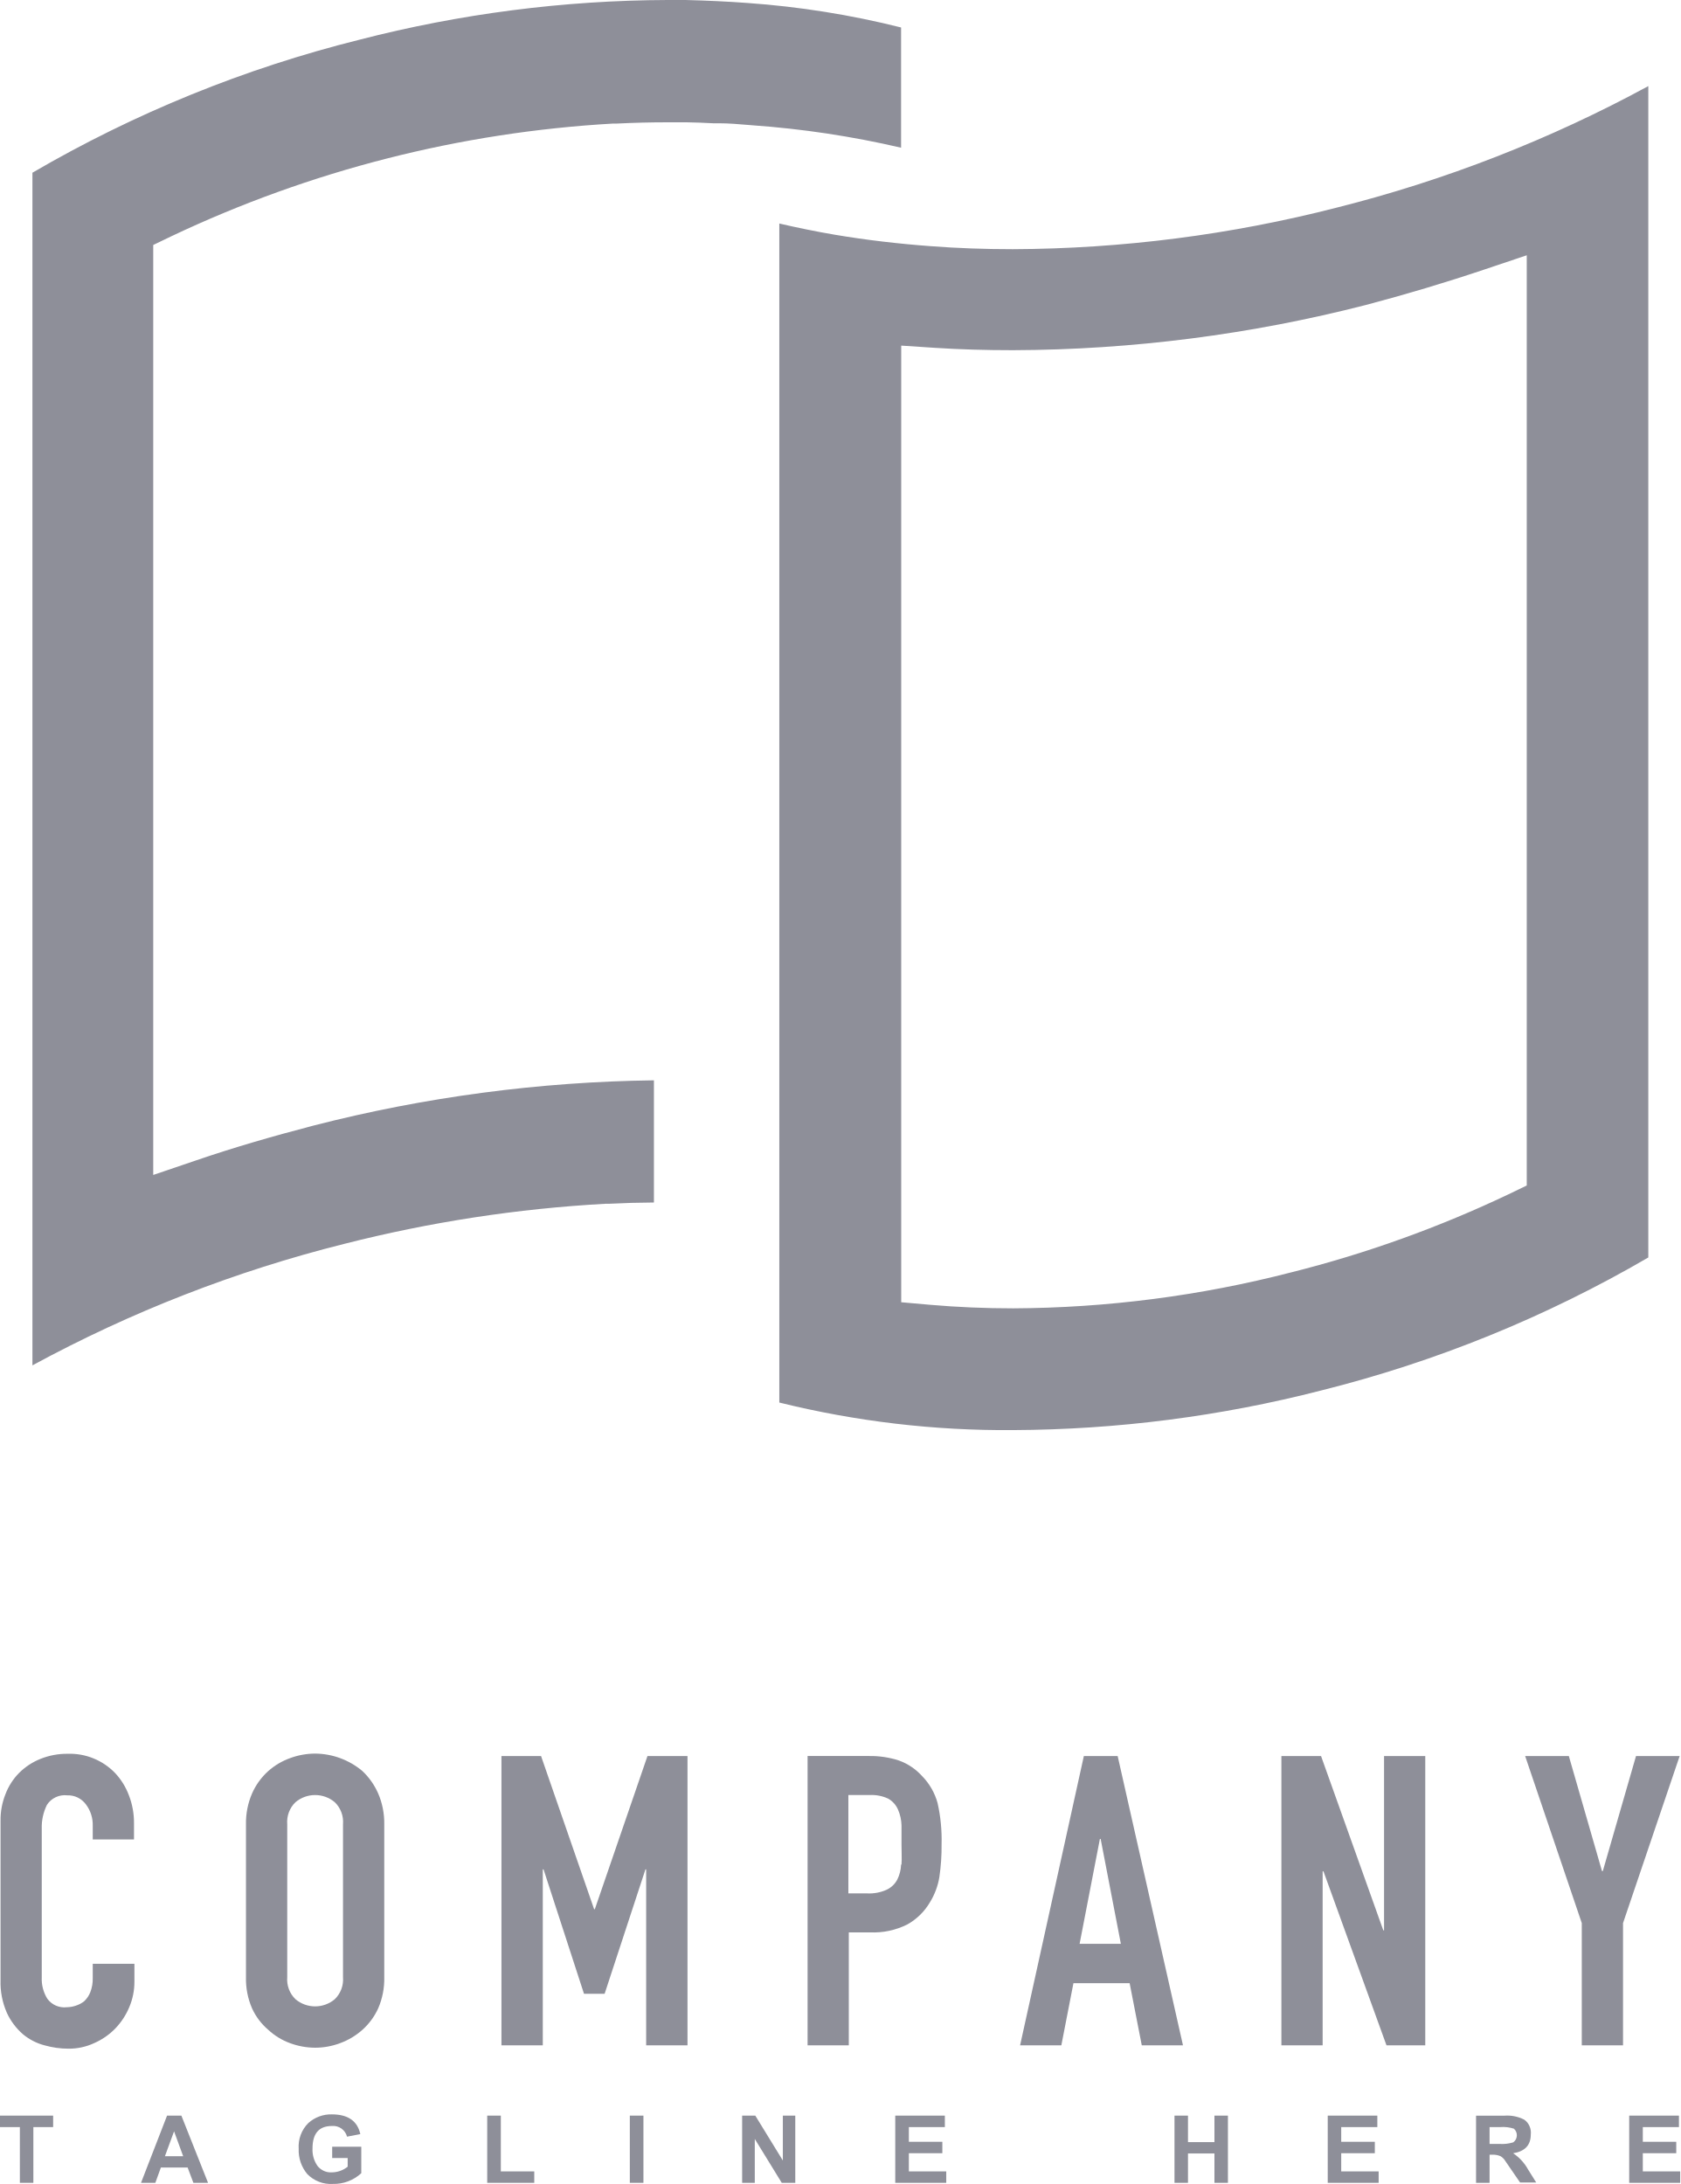
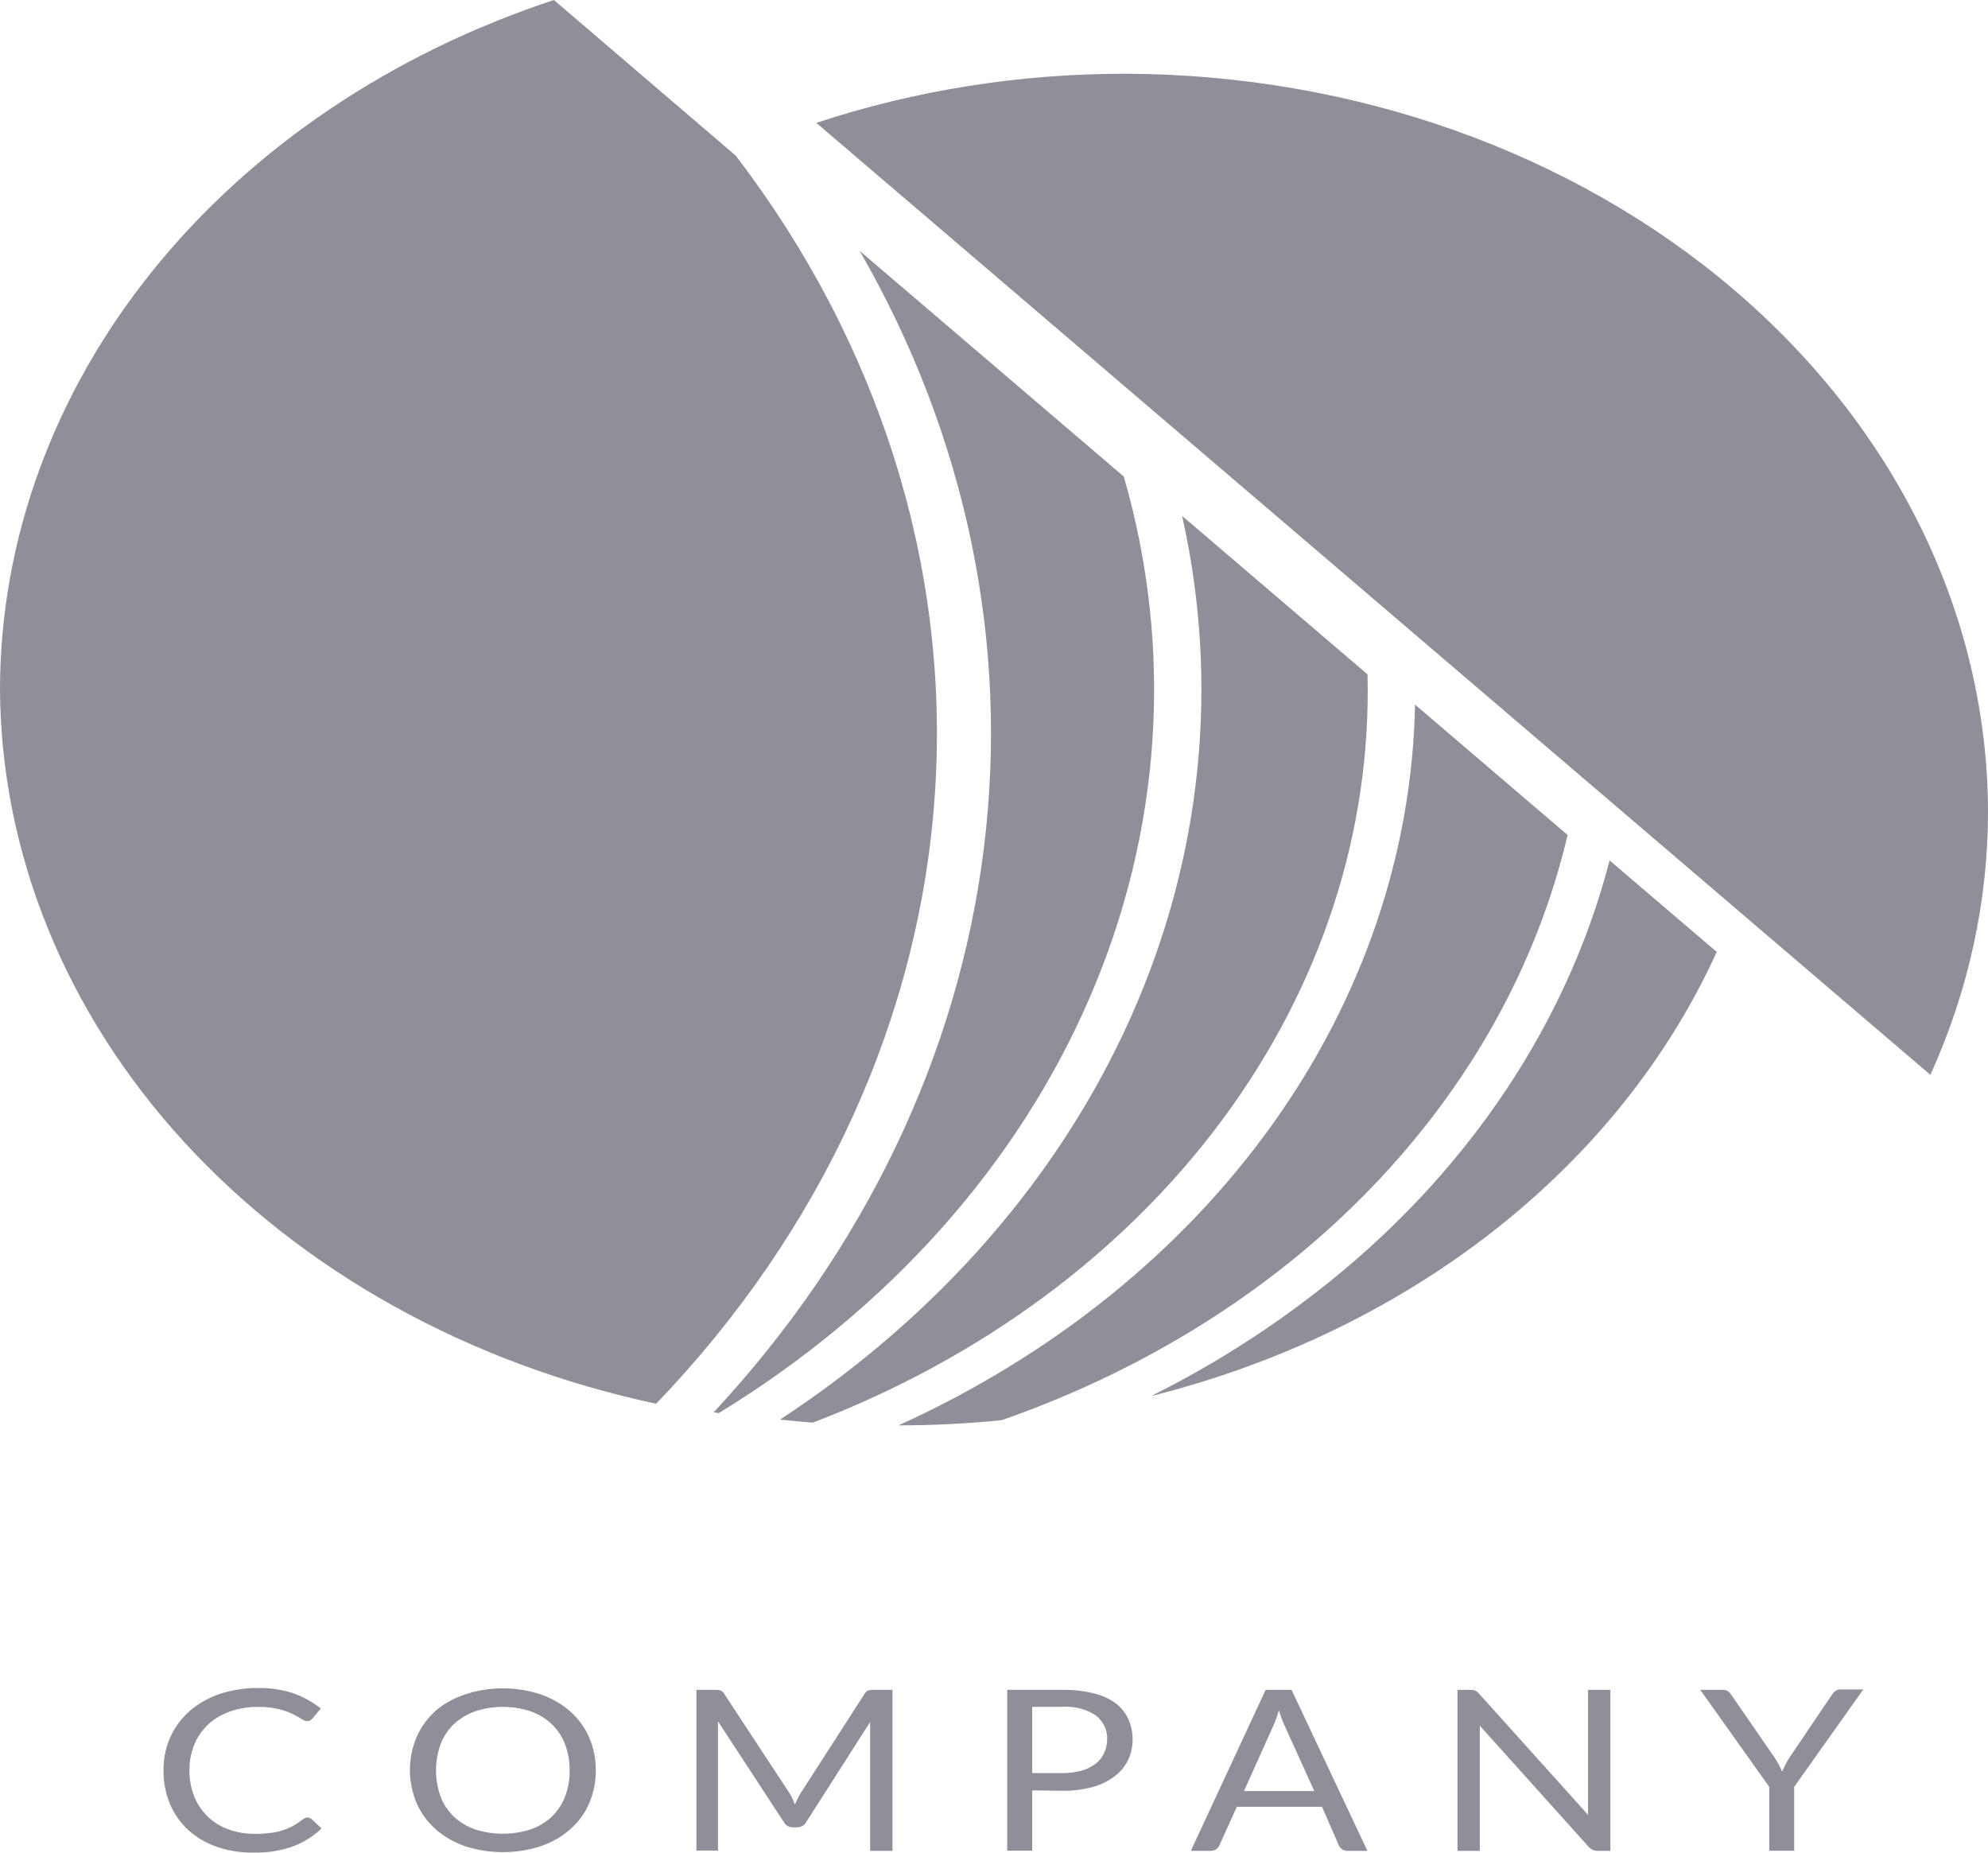
- <svg xmlns="http://www.w3.org/2000/svg" width="40" height="52" viewBox="0 0 40 52" fill="none">
-   <path fill-rule="evenodd" clip-rule="evenodd" d="M17.114 2.935H16.977C16.767 2.922 16.557 2.917 16.347 2.912H16.347H16.327H15.892C15.495 2.912 15.09 2.922 14.688 2.942C14.657 2.94 14.627 2.94 14.597 2.942C10.952 3.149 7.382 4.06 4.08 5.625L3.648 5.833V27.975L4.66 27.631C5.548 27.326 6.494 27.052 7.473 26.797C10.119 26.118 12.837 25.757 15.568 25.722V28.631C15.206 28.633 14.855 28.643 14.503 28.661H14.419C12.318 28.776 10.232 29.097 8.191 29.617C5.607 30.264 3.114 31.236 0.772 32.509V4.112C3.205 2.693 5.825 1.627 8.556 0.946C10.953 0.327 13.417 0.009 15.892 0H16.319C16.83 0.013 17.329 0.036 17.797 0.071C19.03 0.158 20.253 0.353 21.452 0.654V3.517C20.287 3.246 19.103 3.067 17.91 2.983C17.886 2.981 17.862 2.979 17.838 2.977C17.591 2.956 17.344 2.935 17.114 2.935ZM22.153 5.861C22.788 5.91 23.445 5.933 24.111 5.933C26.712 5.923 29.303 5.591 31.824 4.943C34.407 4.294 36.899 3.322 39.241 2.05V29.94C36.807 31.358 34.185 32.424 31.455 33.106C29.057 33.723 26.593 34.039 24.118 34.05C22.243 34.065 20.374 33.844 18.553 33.394V5.322C18.983 5.421 19.426 5.513 19.876 5.589C20.615 5.714 21.394 5.805 22.153 5.861ZM36.347 6.078L35.335 6.418C34.404 6.731 33.466 7.011 32.522 7.26C29.775 7.966 26.951 8.328 24.116 8.338C23.456 8.338 22.849 8.32 22.262 8.282L21.455 8.229V28.318V31.006L22.148 31.067C22.79 31.123 23.453 31.151 24.121 31.151C26.354 31.141 28.578 30.853 30.741 30.294C32.522 29.847 34.255 29.224 35.914 28.435L36.347 28.226V6.078Z" fill="#8E8F99" />
-   <path d="M2.737 42.212C2.592 42.062 2.416 41.943 2.222 41.865C2.028 41.786 1.82 41.75 1.611 41.757C1.389 41.754 1.168 41.796 0.961 41.879C0.772 41.955 0.6 42.068 0.455 42.212C0.312 42.357 0.201 42.53 0.129 42.721C0.05 42.921 0.01 43.134 0.013 43.349V47.143C0.004 47.41 0.055 47.676 0.162 47.921C0.251 48.116 0.381 48.289 0.541 48.43C0.693 48.557 0.871 48.65 1.062 48.699C1.247 48.751 1.438 48.778 1.629 48.778C1.84 48.78 2.05 48.735 2.241 48.646C2.431 48.563 2.603 48.444 2.747 48.295C2.888 48.148 3.001 47.975 3.079 47.786C3.16 47.595 3.201 47.389 3.2 47.181V46.757H2.208V47.095C2.211 47.21 2.192 47.325 2.15 47.433C2.118 47.514 2.069 47.587 2.006 47.647C1.945 47.696 1.874 47.733 1.799 47.756C1.732 47.778 1.662 47.79 1.591 47.791C1.503 47.802 1.413 47.788 1.331 47.753C1.249 47.717 1.179 47.66 1.126 47.588C1.032 47.436 0.986 47.258 0.994 47.08V43.542C0.988 43.346 1.03 43.151 1.116 42.975C1.167 42.895 1.24 42.831 1.326 42.791C1.412 42.75 1.507 42.735 1.601 42.746C1.687 42.743 1.772 42.761 1.849 42.798C1.926 42.836 1.993 42.891 2.044 42.96C2.155 43.106 2.213 43.285 2.208 43.469V43.797H3.19V43.41C3.192 43.183 3.151 42.958 3.069 42.746C2.995 42.548 2.883 42.366 2.737 42.212Z" fill="#8E8F99" />
-   <path d="M8.629 42.169C8.313 41.902 7.914 41.755 7.501 41.752C7.299 41.753 7.098 41.789 6.909 41.859C6.716 41.928 6.538 42.033 6.385 42.169C6.221 42.317 6.09 42.498 6.001 42.701C5.901 42.932 5.851 43.183 5.856 43.435V47.074C5.849 47.33 5.899 47.585 6.001 47.819C6.09 48.015 6.222 48.189 6.385 48.328C6.537 48.469 6.715 48.578 6.909 48.648C7.098 48.718 7.299 48.754 7.501 48.755C7.703 48.755 7.903 48.719 8.093 48.648C8.29 48.577 8.472 48.468 8.629 48.328C8.787 48.186 8.915 48.013 9.003 47.819C9.105 47.585 9.154 47.33 9.148 47.074V43.435C9.152 43.183 9.103 42.932 9.003 42.701C8.915 42.5 8.788 42.319 8.629 42.169ZM8.166 47.074C8.174 47.171 8.161 47.269 8.127 47.36C8.093 47.451 8.039 47.533 7.969 47.601C7.838 47.711 7.673 47.771 7.502 47.771C7.331 47.771 7.166 47.711 7.035 47.601C6.965 47.533 6.911 47.451 6.877 47.36C6.843 47.269 6.83 47.171 6.838 47.074V43.435C6.83 43.339 6.843 43.241 6.877 43.15C6.911 43.059 6.965 42.976 7.035 42.909C7.166 42.799 7.331 42.739 7.502 42.739C7.673 42.739 7.838 42.799 7.969 42.909C8.039 42.976 8.093 43.059 8.127 43.15C8.161 43.241 8.174 43.339 8.166 43.435V47.074Z" fill="#8E8F99" />
-   <path d="M16.367 48.699V41.811H15.414L14.161 45.457H14.144L12.881 41.811H11.938V48.699H12.922V44.509H12.94L13.903 47.471H14.394L15.366 44.509H15.383V48.699H16.367Z" fill="#8E8F99" />
-   <path d="M21.958 42.294C21.806 42.124 21.615 41.994 21.401 41.917C21.171 41.842 20.93 41.806 20.688 41.81H19.226V48.699H20.207V46.009H20.713C21.02 46.023 21.324 45.958 21.599 45.821C21.822 45.697 22.008 45.515 22.138 45.294C22.251 45.111 22.328 44.907 22.363 44.694C22.401 44.435 22.419 44.173 22.416 43.911C22.425 43.58 22.393 43.249 22.32 42.927C22.254 42.688 22.13 42.471 21.958 42.294ZM21.452 44.394C21.448 44.519 21.417 44.641 21.361 44.753C21.305 44.859 21.216 44.943 21.108 44.994C20.963 45.059 20.804 45.089 20.645 45.081H20.197V42.739H20.703C20.856 42.731 21.008 42.761 21.146 42.825C21.247 42.883 21.328 42.972 21.376 43.079C21.43 43.2 21.459 43.331 21.462 43.463C21.462 43.608 21.462 43.761 21.462 43.921C21.462 44.081 21.472 44.247 21.462 44.394H21.452Z" fill="#8E8F99" />
-   <path d="M26.608 41.811H25.803L24.285 48.699H25.267L25.555 47.219H26.893L27.182 48.699H28.163L26.608 41.811ZM25.702 46.281L26.185 43.784H26.203L26.684 46.281H25.702Z" fill="#8E8F99" />
-   <path d="M32.95 45.961H32.932L31.45 41.811H30.506V48.699H31.488V44.557H31.508L33.008 48.699H33.931V41.811H32.95V45.961Z" fill="#8E8F99" />
-   <path d="M38.948 41.811L38.158 44.549H38.138L37.349 41.811H36.309L37.657 45.788V48.699H38.639V45.788L39.987 41.811H38.948Z" fill="#8E8F99" />
-   <path d="M0 50.645H0.473V51.972H0.794V50.645H1.265V50.372H0V50.645Z" fill="#8E8F99" />
-   <path d="M3.977 50.372L3.357 51.972H3.698L3.83 51.608H4.467L4.604 51.972H4.953L4.318 50.372H3.977ZM3.926 51.339L4.144 50.746L4.361 51.339H3.926Z" fill="#8E8F99" />
-   <path d="M7.908 51.382H8.277V51.588C8.169 51.675 8.036 51.722 7.898 51.723C7.833 51.727 7.769 51.715 7.71 51.688C7.651 51.661 7.599 51.621 7.559 51.57C7.474 51.449 7.432 51.302 7.44 51.153C7.44 50.797 7.594 50.619 7.9 50.619C7.981 50.611 8.062 50.633 8.128 50.679C8.194 50.726 8.242 50.795 8.262 50.873L8.578 50.812C8.51 50.5 8.285 50.342 7.9 50.342C7.695 50.337 7.495 50.41 7.341 50.548C7.261 50.628 7.198 50.724 7.159 50.83C7.119 50.937 7.103 51.05 7.111 51.163C7.102 51.382 7.175 51.597 7.316 51.764C7.394 51.844 7.489 51.907 7.594 51.947C7.699 51.988 7.811 52.005 7.923 51.998C8.173 52.005 8.417 51.913 8.601 51.743V51.113H7.908V51.382Z" fill="#8E8F99" />
-   <path d="M11.923 50.372H11.599V51.972H12.719V51.7H11.923V50.372Z" fill="#8E8F99" />
-   <path d="M15.318 50.372H14.994V51.972H15.318V50.372Z" fill="#8E8F99" />
-   <path d="M18.637 51.441L17.981 50.372H17.668V51.972H17.969V50.927L18.611 51.972H18.933V50.372H18.637V51.441Z" fill="#8E8F99" />
-   <path d="M21.637 51.267H22.434V50.995H21.637V50.645H22.494V50.372H21.313V51.972H22.527V51.7H21.637V51.267Z" fill="#8E8F99" />
-   <path d="M28.912 51.003H28.282V50.372H27.961V51.972H28.282V51.273H28.912V51.972H29.233V50.372H28.912V51.003Z" fill="#8E8F99" />
-   <path d="M31.93 51.267H32.73V50.995H31.93V50.645H32.79V50.372H31.609V51.972H32.821V51.7H31.93V51.267Z" fill="#8E8F99" />
-   <path d="M36.023 51.268C36.301 51.224 36.443 51.077 36.443 50.823C36.451 50.755 36.441 50.686 36.413 50.623C36.386 50.56 36.342 50.506 36.286 50.467C36.142 50.394 35.98 50.361 35.818 50.373H35.14V51.972H35.462V51.303H35.525C35.593 51.299 35.662 51.311 35.725 51.339C35.772 51.368 35.811 51.408 35.839 51.456L36.188 51.964H36.572L36.377 51.652C36.291 51.497 36.17 51.366 36.023 51.268ZM35.699 51.046H35.462V50.645H35.715C35.825 50.636 35.936 50.649 36.041 50.683C36.064 50.703 36.083 50.729 36.095 50.758C36.107 50.787 36.113 50.818 36.111 50.849C36.11 50.88 36.101 50.911 36.087 50.938C36.072 50.966 36.051 50.99 36.026 51.008C35.92 51.041 35.81 51.053 35.699 51.046Z" fill="#8E8F99" />
-   <path d="M39.11 51.267H39.906V50.995H39.11V50.645H39.97V50.372H38.786V51.972H40V51.7H39.11V51.267Z" fill="#8E8F99" />
+ <svg xmlns="http://www.w3.org/2000/svg" width="44" height="41" viewBox="0 0 44 41" fill="none">
+   <path d="M6.81 40.223C6.826 40.224 6.842 40.227 6.856 40.232C6.871 40.238 6.884 40.246 6.895 40.256L7.116 40.464C6.945 40.632 6.733 40.766 6.495 40.858C6.217 40.958 5.917 41.006 5.615 40.999C5.331 41.004 5.049 40.959 4.786 40.867C4.55 40.783 4.337 40.656 4.163 40.495C3.985 40.328 3.848 40.132 3.76 39.919C3.663 39.682 3.616 39.432 3.619 39.181C3.615 38.928 3.666 38.677 3.771 38.44C3.867 38.226 4.013 38.03 4.199 37.864C4.387 37.702 4.612 37.574 4.861 37.489C5.133 37.399 5.422 37.355 5.714 37.357C5.985 37.352 6.254 37.393 6.506 37.478C6.725 37.559 6.926 37.671 7.1 37.81L6.915 38.032C6.902 38.047 6.886 38.061 6.868 38.072C6.846 38.085 6.82 38.091 6.793 38.089C6.765 38.087 6.737 38.079 6.713 38.065L6.614 38.006L6.476 37.931C6.416 37.903 6.354 37.878 6.291 37.857C6.209 37.832 6.125 37.813 6.04 37.798C5.931 37.781 5.821 37.773 5.711 37.775C5.501 37.773 5.293 37.806 5.098 37.874C4.917 37.937 4.753 38.031 4.618 38.152C4.48 38.281 4.374 38.431 4.306 38.596C4.228 38.783 4.19 38.981 4.193 39.181C4.19 39.383 4.228 39.584 4.306 39.775C4.374 39.938 4.478 40.088 4.613 40.216C4.739 40.336 4.896 40.429 5.071 40.49C5.251 40.554 5.444 40.586 5.639 40.584C5.752 40.586 5.865 40.579 5.976 40.565C6.158 40.546 6.333 40.492 6.487 40.407C6.564 40.364 6.637 40.315 6.705 40.261C6.733 40.238 6.771 40.224 6.81 40.223Z" fill="#8E8F99" />
+   <path d="M13.186 39.18C13.19 39.431 13.139 39.679 13.037 39.914C12.947 40.127 12.805 40.321 12.621 40.483C12.437 40.646 12.215 40.773 11.969 40.857C11.428 41.033 10.831 41.033 10.291 40.857C10.046 40.772 9.825 40.644 9.642 40.482C9.458 40.317 9.315 40.121 9.222 39.907C9.023 39.432 9.023 38.912 9.222 38.437C9.316 38.223 9.459 38.027 9.642 37.859C9.827 37.702 10.048 37.58 10.291 37.499C10.83 37.319 11.429 37.319 11.969 37.499C12.214 37.584 12.436 37.711 12.62 37.874C12.802 38.038 12.944 38.231 13.037 38.442C13.139 38.678 13.19 38.928 13.186 39.18ZM12.607 39.18C12.611 38.98 12.575 38.781 12.502 38.591C12.44 38.428 12.339 38.278 12.206 38.15C12.077 38.028 11.917 37.933 11.74 37.871C11.347 37.742 10.912 37.742 10.52 37.871C10.342 37.933 10.183 38.028 10.053 38.15C9.918 38.277 9.817 38.427 9.755 38.591C9.615 38.975 9.615 39.386 9.755 39.77C9.817 39.933 9.919 40.083 10.053 40.211C10.183 40.331 10.342 40.426 10.52 40.487C10.913 40.613 11.346 40.613 11.74 40.487C11.917 40.426 12.077 40.331 12.206 40.211C12.339 40.083 12.439 39.932 12.502 39.77C12.576 39.58 12.611 39.38 12.607 39.18Z" fill="#8E8F99" />
+   <path d="M17.537 39.799L17.594 39.931C17.616 39.884 17.636 39.841 17.658 39.799C17.679 39.754 17.703 39.711 17.73 39.669L19.14 37.478C19.168 37.44 19.193 37.417 19.22 37.41C19.258 37.4 19.297 37.396 19.336 37.398H19.753V40.961H19.259V38.341C19.259 38.308 19.259 38.27 19.259 38.23C19.256 38.19 19.256 38.149 19.259 38.108L17.84 40.329C17.822 40.363 17.793 40.391 17.757 40.41C17.721 40.43 17.679 40.44 17.636 40.44H17.556C17.513 40.441 17.471 40.431 17.434 40.411C17.398 40.391 17.369 40.363 17.352 40.329L15.891 38.094C15.891 38.136 15.891 38.179 15.891 38.221C15.891 38.264 15.891 38.301 15.891 38.334V40.954H15.414V37.398H15.831C15.87 37.396 15.909 37.4 15.947 37.41C15.981 37.424 16.008 37.448 16.024 37.478L17.465 39.671C17.493 39.712 17.517 39.755 17.537 39.799Z" fill="#8E8F99" />
+   <path d="M22.845 39.622V40.956H22.293V37.398H23.524C23.756 37.394 23.988 37.42 24.211 37.476C24.39 37.519 24.555 37.594 24.697 37.697C24.82 37.794 24.914 37.913 24.973 38.046C25.038 38.191 25.07 38.346 25.067 38.502C25.069 38.658 25.034 38.812 24.965 38.957C24.898 39.093 24.796 39.215 24.666 39.313C24.525 39.42 24.358 39.5 24.178 39.549C23.963 39.607 23.738 39.635 23.513 39.631L22.845 39.622ZM22.845 39.24H23.513C23.658 39.241 23.802 39.223 23.941 39.185C24.055 39.153 24.16 39.1 24.25 39.032C24.333 38.967 24.397 38.886 24.437 38.796C24.483 38.701 24.505 38.599 24.504 38.497C24.51 38.398 24.491 38.299 24.448 38.207C24.405 38.115 24.34 38.032 24.255 37.964C24.044 37.823 23.779 37.755 23.513 37.773H22.845V39.24Z" fill="#8E8F99" />
+   <path d="M30.265 40.961H29.828C29.785 40.963 29.742 40.951 29.707 40.928C29.676 40.906 29.651 40.878 29.635 40.846L29.26 39.985H27.374L26.985 40.846C26.971 40.877 26.947 40.905 26.916 40.926C26.881 40.95 26.837 40.963 26.792 40.961H26.356L28.012 37.398H28.586L30.265 40.961ZM27.532 39.638H29.089L28.432 38.188C28.381 38.078 28.34 37.967 28.307 37.853L28.244 38.039C28.225 38.096 28.203 38.148 28.183 38.19L27.532 39.638Z" fill="#8E8F99" />
+   <path d="M32.65 37.414C32.682 37.429 32.711 37.451 32.732 37.478L35.148 40.164C35.148 40.122 35.148 40.079 35.148 40.039C35.148 39.999 35.148 39.959 35.148 39.921V37.398H35.642V40.961H35.366C35.327 40.962 35.288 40.955 35.252 40.94C35.218 40.923 35.188 40.901 35.164 40.874L32.752 38.19C32.754 38.231 32.754 38.272 32.752 38.313C32.752 38.353 32.752 38.388 32.752 38.421V40.961H32.258V37.398H32.55C32.584 37.397 32.618 37.402 32.65 37.414Z" fill="#8E8F99" />
+   <path d="M39.71 39.544V40.959H39.158V39.544L37.632 37.398H38.126C38.169 37.395 38.211 37.406 38.245 37.428C38.275 37.451 38.3 37.478 38.319 37.508L39.274 38.893C39.313 38.952 39.346 39.006 39.374 39.058C39.401 39.11 39.423 39.159 39.443 39.209L39.514 39.056C39.541 38.999 39.573 38.945 39.608 38.893L40.55 37.499C40.569 37.471 40.593 37.446 40.621 37.423C40.654 37.399 40.697 37.386 40.74 37.388H41.24L39.71 39.544Z" fill="#8E8F99" />
+   <path d="M17.263 31.417C17.503 31.443 17.746 31.464 17.992 31.483C21.716 30.059 24.867 27.73 27.051 24.784C29.234 21.839 30.353 18.41 30.267 14.924L26.163 11.417C26.997 15.128 26.607 18.964 25.035 22.496C23.463 26.028 20.772 29.117 17.263 31.417Z" fill="#8E8F99" />
+   <path d="M15.797 31.254L15.908 31.273C19.658 28.981 22.517 25.781 24.115 22.086C25.713 18.391 25.978 14.372 24.873 10.547L19.027 5.552C21.392 9.658 22.344 14.253 21.772 18.803C21.2 23.353 19.128 27.671 15.797 31.254Z" fill="#8E8F99" />
+   <path d="M35.625 19.042C34.632 22.872 32.219 26.326 28.746 28.891C27.732 29.644 26.638 30.316 25.478 30.896C28.306 30.186 30.906 28.93 33.076 27.226C35.246 25.521 36.93 23.414 37.996 21.066L35.625 19.042Z" fill="#8E8F99" />
+   <path d="M34.695 18.478L31.319 15.594C31.254 18.883 30.16 22.096 28.15 24.901C26.14 27.706 23.287 30 19.888 31.544H19.905C20.662 31.544 21.419 31.505 22.171 31.429C25.348 30.321 28.154 28.559 30.339 26.299C32.524 24.039 34.021 21.352 34.695 18.478Z" fill="#8E8F99" />
+   <path d="M16.286 3.446L12.259 0C8.658 1.189 5.562 3.278 3.375 5.996C1.187 8.713 0.011 11.931 0 15.229H0C0.013 18.872 1.449 22.409 4.079 25.277C6.71 28.145 10.384 30.182 14.522 31.066C18.216 27.221 20.379 22.469 20.696 17.502C21.013 12.535 19.468 7.611 16.286 3.446Z" fill="#8E8F99" />
+   <path d="M44 17.948C43.985 13.624 41.969 9.482 38.391 6.425C34.813 3.368 29.964 1.645 24.904 1.632C22.566 1.63 20.247 1.999 18.067 2.719L42.725 23.787C43.569 21.925 44.002 19.945 44 17.948Z" fill="#8E8F99" />
</svg>
